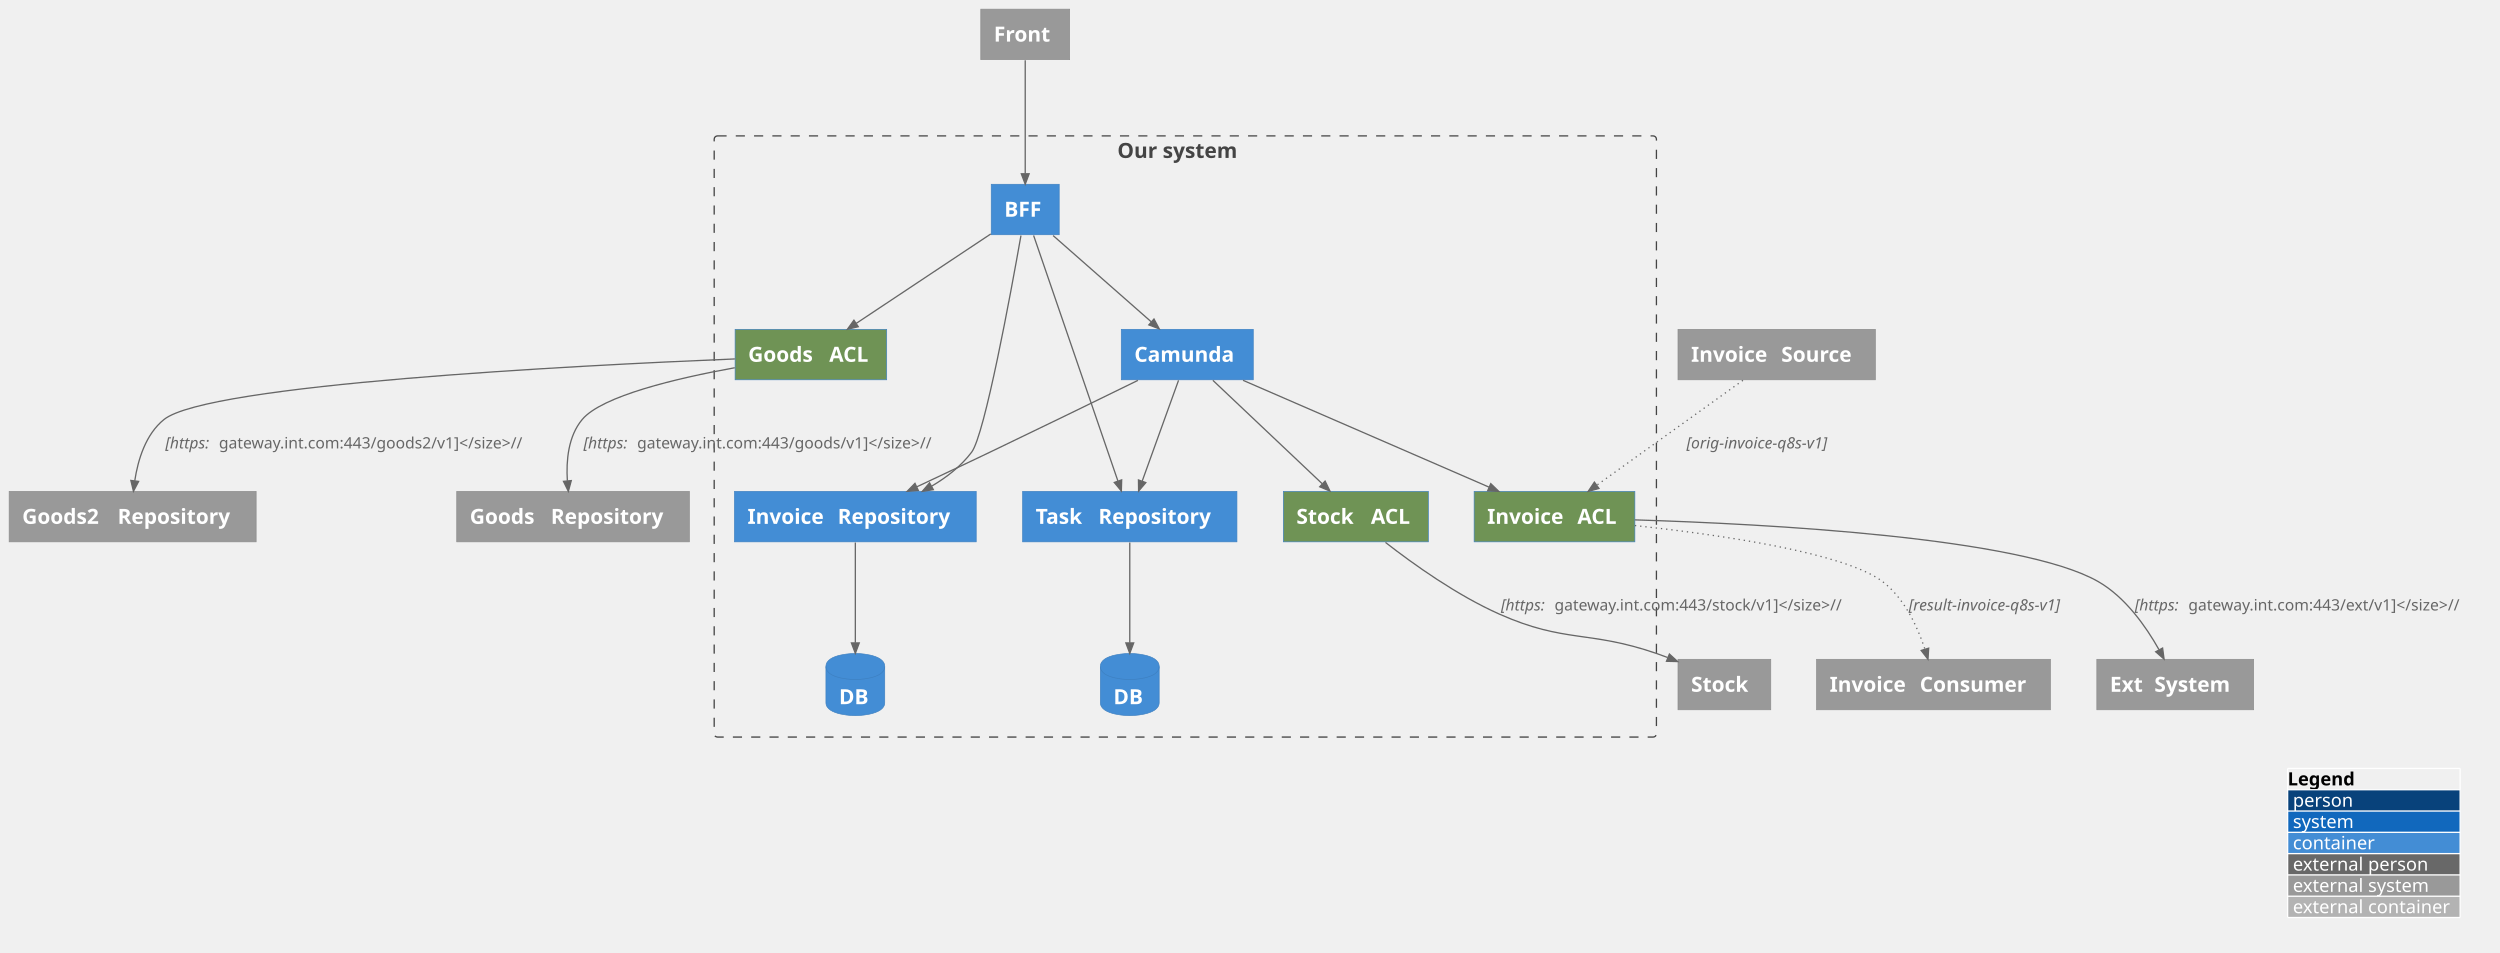
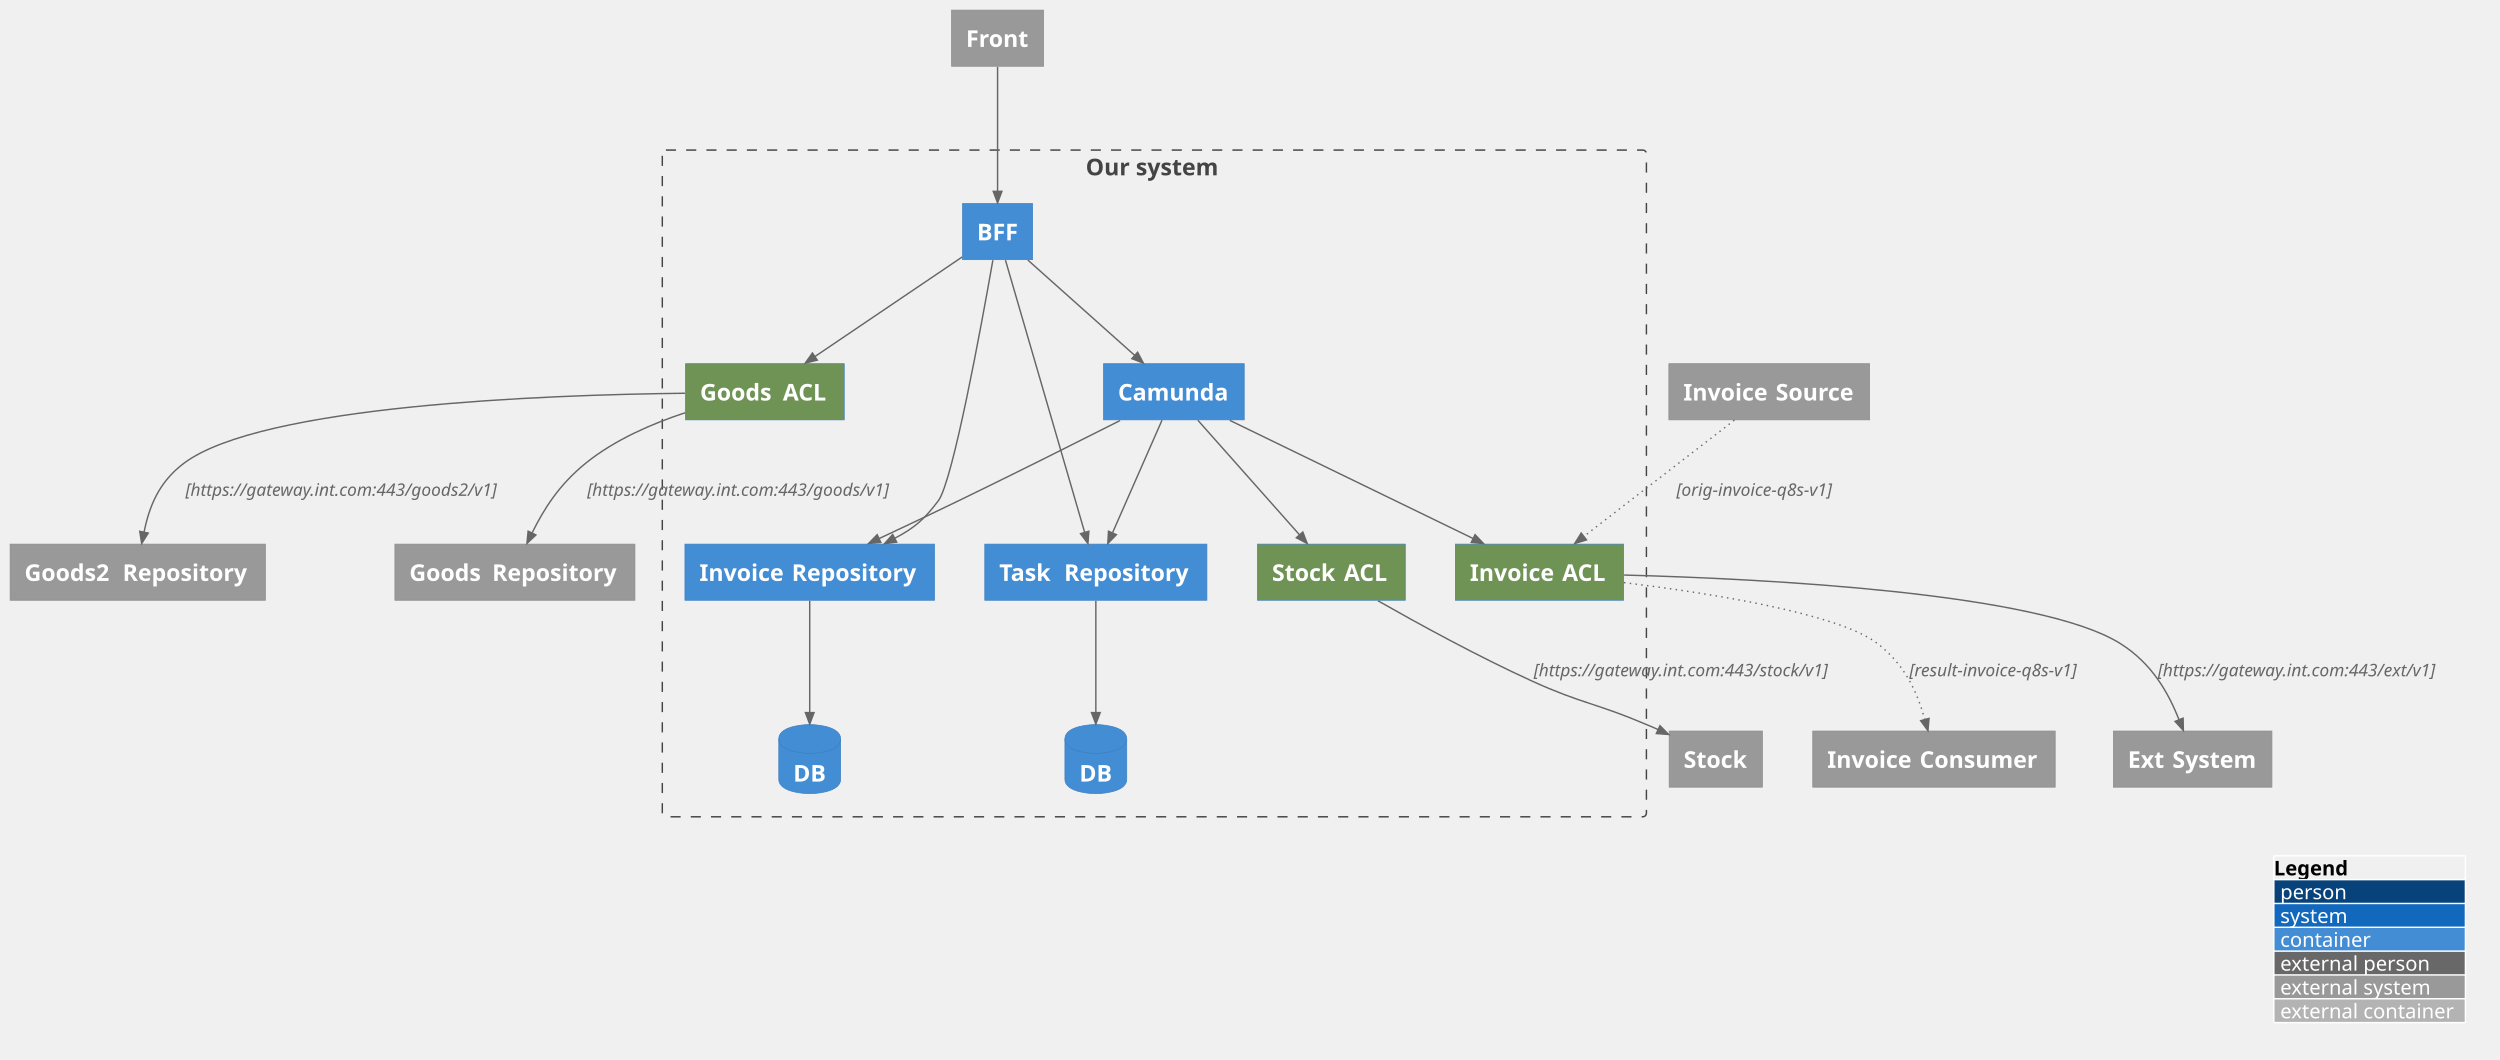
- <svg xmlns="http://www.w3.org/2000/svg" contentStyleType="text/css" height="729px" preserveAspectRatio="none" style="width:1913px;height:729px;background:#FFFFFF;" version="1.1" viewBox="0 0 1913 729" width="1913px" zoomAndPan="magnify">
+ <svg xmlns="http://www.w3.org/2000/svg" contentStyleType="text/css" data-diagram-type="DESCRIPTION" height="733px" preserveAspectRatio="none" style="width:1730px;height:733px;background:#FFFFFF;" version="1.1" viewBox="0 0 1730 733" width="1730px" zoomAndPan="magnify">
  <defs />
  <g>
-     <g id="cluster_our_system">
-       <rect fill="none" height="460" rx="2.5" ry="2.5" style="stroke:#444444;stroke-width:1.0;stroke-dasharray:7.0,7.0;" width="721" x="546.5" y="104" />
-       <text fill="#444444" font-family="sans-serif" font-size="16" font-weight="bold" lengthAdjust="spacing" textLength="104" x="855" y="120.852">Our system</text>
-     </g>
-     <g id="elem_bff">
-       <rect fill="#438DD5" height="38.625" style="stroke:#3C7FC0;stroke-width:0.5;" width="52" x="758.5" y="141" />
-       <text fill="#FFFFFF" font-family="sans-serif" font-size="16" font-weight="bold" lengthAdjust="spacing" textLength="32" x="768.5" y="165.852">BFF</text>
-     </g>
-     <g id="elem_goods_acl">
-       <rect fill="#6F9355" height="38.625" style="stroke:#3C7FC0;stroke-width:0.5;" width="116" x="562.5" y="252" />
-       <text fill="#FFFFFF" font-family="sans-serif" font-size="16" font-weight="bold" lengthAdjust="spacing" textLength="56" x="572.5" y="276.852">Goods</text>
-       <text fill="#FFFFFF" font-family="sans-serif" font-size="16" font-weight="bold" lengthAdjust="spacing" textLength="6" x="628.5" y="276.852"> </text>
-       <text fill="#FFFFFF" font-family="sans-serif" font-size="16" font-weight="bold" lengthAdjust="spacing" textLength="34" x="634.5" y="276.852">ACL</text>
-     </g>
-     <g id="elem_camunda">
-       <rect fill="#438DD5" height="38.625" style="stroke:#3C7FC0;stroke-width:0.5;" width="101" x="858" y="252" />
-       <text fill="#FFFFFF" font-family="sans-serif" font-size="16" font-weight="bold" lengthAdjust="spacing" textLength="81" x="868" y="276.852">Camunda</text>
-     </g>
-     <g id="elem_task_repository">
-       <rect fill="#438DD5" height="38.625" style="stroke:#3C7FC0;stroke-width:0.5;" width="164" x="782.5" y="376" />
-       <text fill="#FFFFFF" font-family="sans-serif" font-size="16" font-weight="bold" lengthAdjust="spacing" textLength="42" x="792.5" y="400.852">Task</text>
-       <text fill="#FFFFFF" font-family="sans-serif" font-size="16" font-weight="bold" lengthAdjust="spacing" textLength="6" x="834.5" y="400.852"> </text>
-       <text fill="#FFFFFF" font-family="sans-serif" font-size="16" font-weight="bold" lengthAdjust="spacing" textLength="96" x="840.5" y="400.852">Repository</text>
-     </g>
-     <g id="elem_invoice_repository">
-       <rect fill="#438DD5" height="38.625" style="stroke:#3C7FC0;stroke-width:0.5;" width="185" x="562" y="376" />
-       <text fill="#FFFFFF" font-family="sans-serif" font-size="16" font-weight="bold" lengthAdjust="spacing" textLength="63" x="572" y="400.852">Invoice</text>
-       <text fill="#FFFFFF" font-family="sans-serif" font-size="16" font-weight="bold" lengthAdjust="spacing" textLength="6" x="635" y="400.852"> </text>
-       <text fill="#FFFFFF" font-family="sans-serif" font-size="16" font-weight="bold" lengthAdjust="spacing" textLength="96" x="641" y="400.852">Repository</text>
-     </g>
-     <g id="elem_invoice_acl">
-       <rect fill="#6F9355" height="38.625" style="stroke:#3C7FC0;stroke-width:0.5;" width="123" x="1128" y="376" />
-       <text fill="#FFFFFF" font-family="sans-serif" font-size="16" font-weight="bold" lengthAdjust="spacing" textLength="63" x="1138" y="400.852">Invoice</text>
-       <text fill="#FFFFFF" font-family="sans-serif" font-size="16" font-weight="bold" lengthAdjust="spacing" textLength="6" x="1201" y="400.852"> </text>
-       <text fill="#FFFFFF" font-family="sans-serif" font-size="16" font-weight="bold" lengthAdjust="spacing" textLength="34" x="1207" y="400.852">ACL</text>
-     </g>
-     <g id="elem_stock_acl">
-       <rect fill="#6F9355" height="38.625" style="stroke:#3C7FC0;stroke-width:0.5;" width="111" x="982" y="376" />
-       <text fill="#FFFFFF" font-family="sans-serif" font-size="16" font-weight="bold" lengthAdjust="spacing" textLength="51" x="992" y="400.852">Stock</text>
-       <text fill="#FFFFFF" font-family="sans-serif" font-size="16" font-weight="bold" lengthAdjust="spacing" textLength="6" x="1043" y="400.852"> </text>
-       <text fill="#FFFFFF" font-family="sans-serif" font-size="16" font-weight="bold" lengthAdjust="spacing" textLength="34" x="1049" y="400.852">ACL</text>
-     </g>
-     <g id="elem_task_repository_db">
-       <path d="M842,510 C842,500 864.5,500 864.5,500 C864.5,500 887,500 887,510 L887,537.625 C887,547.625 864.5,547.625 864.5,547.625 C864.5,547.625 842,547.625 842,537.625 L842,510 " fill="#438DD5" style="stroke:#3C7FC0;stroke-width:0.5;" />
-       <path d="M842,510 C842,520 864.5,520 864.5,520 C864.5,520 887,520 887,510 " fill="none" style="stroke:#3C7FC0;stroke-width:0.5;" />
-       <text fill="#FFFFFF" font-family="sans-serif" font-size="16" font-weight="bold" lengthAdjust="spacing" textLength="25" x="852" y="538.852">DB</text>
-     </g>
-     <g id="elem_invoice_repository_db">
-       <path d="M632,510 C632,500 654.5,500 654.5,500 C654.5,500 677,500 677,510 L677,537.625 C677,547.625 654.5,547.625 654.5,547.625 C654.5,547.625 632,547.625 632,537.625 L632,510 " fill="#438DD5" style="stroke:#3C7FC0;stroke-width:0.5;" />
-       <path d="M632,510 C632,520 654.5,520 654.5,520 C654.5,520 677,520 677,510 " fill="none" style="stroke:#3C7FC0;stroke-width:0.5;" />
-       <text fill="#FFFFFF" font-family="sans-serif" font-size="16" font-weight="bold" lengthAdjust="spacing" textLength="25" x="642" y="538.852">DB</text>
-     </g>
-     <g id="elem_stock">
-       <rect fill="#999999" height="38.625" style="stroke:#8A8A8A;stroke-width:0.5;" width="71" x="1284" y="504.5" />
-       <text fill="#FFFFFF" font-family="sans-serif" font-size="16" font-weight="bold" lengthAdjust="spacing" textLength="51" x="1294" y="529.352">Stock</text>
-     </g>
-     <g id="elem_ext_system">
-       <rect fill="#999999" height="38.625" style="stroke:#8A8A8A;stroke-width:0.5;" width="120" x="1604.5" y="504.5" />
-       <text fill="#FFFFFF" font-family="sans-serif" font-size="16" font-weight="bold" lengthAdjust="spacing" textLength="28" x="1614.5" y="529.352">Ext</text>
-       <text fill="#FFFFFF" font-family="sans-serif" font-size="16" font-weight="bold" lengthAdjust="spacing" textLength="6" x="1642.5" y="529.352"> </text>
-       <text fill="#FFFFFF" font-family="sans-serif" font-size="16" font-weight="bold" lengthAdjust="spacing" textLength="66" x="1648.5" y="529.352">System</text>
-     </g>
-     <g id="elem_invoice_source">
-       <rect fill="#999999" height="38.625" style="stroke:#8A8A8A;stroke-width:0.5;" width="151" x="1284" y="252" />
-       <text fill="#FFFFFF" font-family="sans-serif" font-size="16" font-weight="bold" lengthAdjust="spacing" textLength="63" x="1294" y="276.852">Invoice</text>
-       <text fill="#FFFFFF" font-family="sans-serif" font-size="16" font-weight="bold" lengthAdjust="spacing" textLength="6" x="1357" y="276.852"> </text>
-       <text fill="#FFFFFF" font-family="sans-serif" font-size="16" font-weight="bold" lengthAdjust="spacing" textLength="62" x="1363" y="276.852">Source</text>
-     </g>
-     <g id="elem_invoice_dest">
-       <rect fill="#999999" height="38.625" style="stroke:#8A8A8A;stroke-width:0.5;" width="179" x="1390" y="504.5" />
-       <text fill="#FFFFFF" font-family="sans-serif" font-size="16" font-weight="bold" lengthAdjust="spacing" textLength="63" x="1400" y="529.352">Invoice</text>
-       <text fill="#FFFFFF" font-family="sans-serif" font-size="16" font-weight="bold" lengthAdjust="spacing" textLength="6" x="1463" y="529.352"> </text>
-       <text fill="#FFFFFF" font-family="sans-serif" font-size="16" font-weight="bold" lengthAdjust="spacing" textLength="90" x="1469" y="529.352">Consumer</text>
-     </g>
-     <g id="elem_goods_repository">
-       <rect fill="#999999" height="38.625" style="stroke:#8A8A8A;stroke-width:0.5;" width="178" x="349.5" y="376" />
-       <text fill="#FFFFFF" font-family="sans-serif" font-size="16" font-weight="bold" lengthAdjust="spacing" textLength="56" x="359.5" y="400.852">Goods</text>
-       <text fill="#FFFFFF" font-family="sans-serif" font-size="16" font-weight="bold" lengthAdjust="spacing" textLength="6" x="415.5" y="400.852"> </text>
-       <text fill="#FFFFFF" font-family="sans-serif" font-size="16" font-weight="bold" lengthAdjust="spacing" textLength="96" x="421.5" y="400.852">Repository</text>
-     </g>
-     <g id="elem_goods2_repository">
-       <rect fill="#999999" height="38.625" style="stroke:#8A8A8A;stroke-width:0.5;" width="189" x="7" y="376" />
-       <text fill="#FFFFFF" font-family="sans-serif" font-size="16" font-weight="bold" lengthAdjust="spacing" textLength="67" x="17" y="400.852">Goods2</text>
-       <text fill="#FFFFFF" font-family="sans-serif" font-size="16" font-weight="bold" lengthAdjust="spacing" textLength="6" x="84" y="400.852"> </text>
-       <text fill="#FFFFFF" font-family="sans-serif" font-size="16" font-weight="bold" lengthAdjust="spacing" textLength="96" x="90" y="400.852">Repository</text>
-     </g>
-     <g id="elem_front">
-       <rect fill="#999999" height="38.625" style="stroke:#8A8A8A;stroke-width:0.5;" width="68" x="750.5" y="7" />
-       <text fill="#FFFFFF" font-family="sans-serif" font-size="16" font-weight="bold" lengthAdjust="spacing" textLength="48" x="760.5" y="31.852">Front</text>
-     </g>
-     <g id="link_front_bff">
-       <path d="M784.5,46.13 C784.5,68.73 784.5,107 784.5,132.75 " fill="none" id="front-to-bff" style="stroke:#666666;stroke-width:1.0;" />
-       <polygon fill="#666666" points="784.5,140.96,787.5,132.96,781.5,132.96,784.5,140.96" style="stroke:#666666;stroke-width:1.0;" />
-       <text fill="#666666" font-family="sans-serif" font-size="0" lengthAdjust="spacing" textLength="0" x="785.5" y="77">.</text>
-     </g>
-     <g id="link_bff_camunda">
-       <path d="M805.82,180.24 C826.58,198.49 858.23,226.31 880.91,246.24 " fill="none" id="bff-to-camunda" style="stroke:#666666;stroke-width:1.0;" />
-       <polygon fill="#666666" points="887.05,251.64,883.03,244.101,879.064,248.603,887.05,251.64" style="stroke:#666666;stroke-width:1.0;" />
-       <text fill="#666666" font-family="sans-serif" font-size="0" lengthAdjust="spacing" textLength="0" x="850.5" y="211">.</text>
-     </g>
-     <g id="link_camunda_stock_acl">
-       <path d="M928.09,291.03 C950.44,312.17 987.08,346.82 1011.73,370.13 " fill="none" id="camunda-to-stock_acl" style="stroke:#666666;stroke-width:1.0;" />
-       <polygon fill="#666666" points="1017.72,375.8,1013.969,368.123,1009.846,372.482,1017.72,375.8" style="stroke:#666666;stroke-width:1.0;" />
-       <text fill="#666666" font-family="sans-serif" font-size="0" lengthAdjust="spacing" textLength="0" x="985.5" y="328.5">.</text>
-     </g>
-     <g id="link_stock_acl_stock">
-       <path d="M1060.16,415.06 C1081.49,431.68 1114.95,455.58 1147.5,470 C1197.76,492.27 1215.5,482.15 1267.5,500 C1270.33,500.97 1273.21,502.03 1276.1,503.15 " fill="none" id="stock_acl-to-stock" style="stroke:#666666;stroke-width:1.0;" />
-       <polygon fill="#666666" points="1283.73,506.23,1277.43,500.459,1275.188,506.024,1283.73,506.23" style="stroke:#666666;stroke-width:1.0;" />
-       <text fill="#666666" font-family="sans-serif" font-size="0" lengthAdjust="spacing" textLength="0" x="1292" y="446">.</text>
-       <text fill="#666666" font-family="sans-serif" font-size="12" font-style="italic" lengthAdjust="spacing" textLength="41" x="1148.5" y="467.139">[https:</text>
-       <text fill="#666666" font-family="sans-serif" font-size="12" lengthAdjust="spacing" textLength="246" x="1189.5" y="467.139">gateway.int.com:443/stock/v1]&lt;/size&gt;//</text>
-     </g>
-     <g id="link_bff_goods_acl">
-       <path d="M758.15,179.01 C730.2,197.59 685.93,227.02 655.17,247.46 " fill="none" id="bff-to-goods_acl" style="stroke:#666666;stroke-width:1.0;" />
-       <polygon fill="#666666" points="648.43,251.94,656.752,250.007,653.429,245.011,648.43,251.94" style="stroke:#666666;stroke-width:1.0;" />
-       <text fill="#666666" font-family="sans-serif" font-size="0" lengthAdjust="spacing" textLength="0" x="707.5" y="211">.</text>
-     </g>
-     <g id="link_goods_acl_goods_repository">
-       <path d="M562.25,281.4 C517.4,289.52 460.59,303 445.5,321 C434.8,333.76 433.16,352.51 434.14,367.87 " fill="none" id="goods_acl-to-goods_repository" style="stroke:#666666;stroke-width:1.0;" />
-       <polygon fill="#666666" points="434.91,376,437.14,367.752,431.167,368.32,434.91,376" style="stroke:#666666;stroke-width:1.0;" />
-       <text fill="#666666" font-family="sans-serif" font-size="0" lengthAdjust="spacing" textLength="0" x="592.5" y="322">.</text>
-       <text fill="#666666" font-family="sans-serif" font-size="12" font-style="italic" lengthAdjust="spacing" textLength="41" x="446.5" y="343.139">[https:</text>
-       <text fill="#666666" font-family="sans-serif" font-size="12" lengthAdjust="spacing" textLength="251" x="487.5" y="343.139">gateway.int.com:443/goods/v1]&lt;/size&gt;//</text>
-     </g>
-     <g id="link_goods_acl_goods2_repository">
-       <path d="M562.32,274.66 C438.82,279.75 158.96,294.14 125.5,321 C111.5,332.23 105.58,351.78 103.12,367.89 " fill="none" id="goods_acl-to-goods2_repository" style="stroke:#666666;stroke-width:1.0;" />
-       <polygon fill="#666666" points="102.12,375.94,106.082,368.37,100.128,367.631,102.12,375.94" style="stroke:#666666;stroke-width:1.0;" />
-       <text fill="#666666" font-family="sans-serif" font-size="0" lengthAdjust="spacing" textLength="0" x="276.5" y="322">.</text>
-       <text fill="#666666" font-family="sans-serif" font-size="12" font-style="italic" lengthAdjust="spacing" textLength="41" x="126.5" y="343.139">[https:</text>
-       <text fill="#666666" font-family="sans-serif" font-size="12" lengthAdjust="spacing" textLength="259" x="167.5" y="343.139">gateway.int.com:443/goods2/v1]&lt;/size&gt;//</text>
-     </g>
-     <g id="link_bff_task_repository">
-       <path d="M790.91,180.17 C805.07,221.41 839.05,320.38 855.4,368.01 " fill="none" id="bff-to-task_repository" style="stroke:#666666;stroke-width:1.0;" />
-       <polygon fill="#666666" points="858.06,375.74,858.299,367.199,852.624,369.148,858.06,375.74" style="stroke:#666666;stroke-width:1.0;" />
-       <text fill="#666666" font-family="sans-serif" font-size="0" lengthAdjust="spacing" textLength="0" x="828.5" y="266.5">.</text>
-     </g>
-     <g id="link_task_repository_task_repository_db">
-       <path d="M864.5,415.17 C864.5,435.33 864.5,467.8 864.5,491.84 " fill="none" id="task_repository-to-task_repository_db" style="stroke:#666666;stroke-width:1.0;" />
-       <polygon fill="#666666" points="864.5,499.96,867.5,491.96,861.5,491.96,864.5,499.96" style="stroke:#666666;stroke-width:1.0;" />
-       <text fill="#666666" font-family="sans-serif" font-size="0" lengthAdjust="spacing" textLength="0" x="865.5" y="452.5">.</text>
-     </g>
-     <g id="link_bff_invoice_repository">
-       <path d="M781.24,180.24 C773.43,224.48 753.51,332.7 743.5,346 C735.52,356.59 724.53,365.15 712.99,371.96 " fill="none" id="bff-to-invoice_repository" style="stroke:#666666;stroke-width:1.0;" />
-       <polygon fill="#666666" points="705.76,375.97,714.211,374.71,711.299,369.464,705.76,375.97" style="stroke:#666666;stroke-width:1.0;" />
-       <text fill="#666666" font-family="sans-serif" font-size="0" lengthAdjust="spacing" textLength="0" x="768.5" y="266.5">.</text>
-     </g>
-     <g id="link_invoice_repository_invoice_repository_db">
-       <path d="M654.5,415.17 C654.5,435.33 654.5,467.8 654.5,491.84 " fill="none" id="invoice_repository-to-invoice_repository_db" style="stroke:#666666;stroke-width:1.0;" />
-       <polygon fill="#666666" points="654.5,499.96,657.5,491.96,651.5,491.96,654.5,499.96" style="stroke:#666666;stroke-width:1.0;" />
-       <text fill="#666666" font-family="sans-serif" font-size="0" lengthAdjust="spacing" textLength="0" x="655.5" y="452.5">.</text>
-     </g>
-     <g id="link_camunda_task_repository">
-       <path d="M901.82,291.03 C894.42,311.54 882.43,344.77 874.05,368.03 " fill="none" id="camunda-to-task_repository" style="stroke:#666666;stroke-width:1.0;" />
-       <polygon fill="#666666" points="871.25,375.8,876.789,369.295,871.146,367.257,871.25,375.8" style="stroke:#666666;stroke-width:1.0;" />
-       <text fill="#666666" font-family="sans-serif" font-size="0" lengthAdjust="spacing" textLength="0" x="890.5" y="328.5">.</text>
-     </g>
-     <g id="link_camunda_invoice_repository">
-       <path d="M870.71,291.06 C840.21,306 796.16,327.49 757.5,346 C739.25,354.74 719.12,364.24 701.54,372.51 " fill="none" id="camunda-to-invoice_repository" style="stroke:#666666;stroke-width:1.0;" />
-       <polygon fill="#666666" points="694.17,375.96,702.687,375.276,700.137,369.845,694.17,375.96" style="stroke:#666666;stroke-width:1.0;" />
-       <text fill="#666666" font-family="sans-serif" font-size="0" lengthAdjust="spacing" textLength="0" x="807.5" y="328.5">.</text>
-     </g>
-     <g id="link_camunda_invoice_acl">
-       <path d="M951.18,291.03 C1001.77,312.99 1085.95,349.54 1139.53,372.81 " fill="none" id="camunda-to-invoice_acl" style="stroke:#666666;stroke-width:1.0;" />
-       <polygon fill="#666666" points="1146.88,376,1140.735,370.064,1138.347,375.568,1146.88,376" style="stroke:#666666;stroke-width:1.0;" />
-       <text fill="#666666" font-family="sans-serif" font-size="0" lengthAdjust="spacing" textLength="0" x="1074.5" y="328.5">.</text>
-     </g>
-     <g id="link_invoice_source_invoice_acl">
-       <path d="M1333.68,291.03 C1303.76,312.5 1254.43,347.9 1221.95,371.22 " fill="none" id="invoice_source-to-invoice_acl" style="stroke:#666666;stroke-width:1.0;stroke-dasharray:1.0,3.0;" />
-       <polygon fill="#666666" points="1215.28,376,1223.527,373.767,1220.025,368.895,1215.28,376" style="stroke:#666666;stroke-width:1.0;" />
-       <text fill="#666666" font-family="sans-serif" font-size="0" lengthAdjust="spacing" textLength="0" x="1353" y="322">.</text>
-       <text fill="#666666" font-family="sans-serif" font-size="12" font-style="italic" lengthAdjust="spacing" textLength="125" x="1290.5" y="343.139">[orig-invoice-q8s-v1]</text>
-     </g>
-     <g id="link_invoice_acl_invoice_dest">
-       <path d="M1251.04,402.14 C1315.49,409.12 1411.33,422.87 1440.5,445 C1457.08,457.58 1467.11,479.15 1472.83,496.42 " fill="none" id="invoice_acl-to-invoice_dest" style="stroke:#666666;stroke-width:1.0;stroke-dasharray:1.0,3.0;" />
-       <polygon fill="#666666" points="1475.3,504.5,1475.828,495.972,1470.091,497.728,1475.3,504.5" style="stroke:#666666;stroke-width:1.0;" />
-       <text fill="#666666" font-family="sans-serif" font-size="0" lengthAdjust="spacing" textLength="0" x="1528.5" y="446">.</text>
-       <text fill="#666666" font-family="sans-serif" font-size="12" font-style="italic" lengthAdjust="spacing" textLength="136" x="1460.5" y="467.139">[result-invoice-q8s-v1]</text>
-     </g>
-     <g id="link_invoice_acl_ext_system">
-       <path d="M1251.01,397.81 C1351.72,400.92 1546.49,411.24 1605.5,445 C1626.26,456.88 1642.04,479.3 1652.03,497.07 " fill="none" id="invoice_acl-to-ext_system" style="stroke:#666666;stroke-width:1.0;" />
-       <polygon fill="#666666" points="1655.96,504.36,1654.815,495.893,1649.53,498.734,1655.96,504.36" style="stroke:#666666;stroke-width:1.0;" />
-       <text fill="#666666" font-family="sans-serif" font-size="0" lengthAdjust="spacing" textLength="0" x="1769.5" y="446">.</text>
-       <text fill="#666666" font-family="sans-serif" font-size="12" font-style="italic" lengthAdjust="spacing" textLength="41" x="1633.5" y="467.139">[https:</text>
-       <text fill="#666666" font-family="sans-serif" font-size="12" lengthAdjust="spacing" textLength="231" x="1674.5" y="467.139">gateway.int.com:443/ext/v1]&lt;/size&gt;//</text>
-     </g>
-     <text fill="#000000" font-family="sans-serif" font-size="14" font-weight="bold" lengthAdjust="spacing" textLength="59" x="1750.5" y="600.995">Legend</text>
-     <text fill="#FFFFFF" font-family="sans-serif" font-size="14" lengthAdjust="spacing" textLength="4" x="1809.5" y="600.995"> </text>
-     <rect fill="#08427B" height="16.297" style="stroke:none;stroke-width:1.0;" width="132" x="1750.5" y="604.297" />
-     <text fill="#FFFFFF" font-family="sans-serif" font-size="14" lengthAdjust="spacing" textLength="49" x="1754.5" y="617.292">person</text>
-     <rect fill="#1168BD" height="16.297" style="stroke:none;stroke-width:1.0;" width="132" x="1750.5" y="620.594" />
-     <text fill="#FFFFFF" font-family="sans-serif" font-size="14" lengthAdjust="spacing" textLength="50" x="1754.5" y="633.589">system</text>
-     <rect fill="#438DD5" height="16.297" style="stroke:none;stroke-width:1.0;" width="132" x="1750.5" y="636.891" />
-     <text fill="#FFFFFF" font-family="sans-serif" font-size="14" lengthAdjust="spacing" textLength="65" x="1754.5" y="649.886">container</text>
-     <rect fill="#686868" height="16.297" style="stroke:none;stroke-width:1.0;" width="132" x="1750.5" y="653.188" />
-     <text fill="#FFFFFF" font-family="sans-serif" font-size="14" lengthAdjust="spacing" textLength="108" x="1754.5" y="666.183">external person</text>
-     <rect fill="#999999" height="16.297" style="stroke:none;stroke-width:1.0;" width="132" x="1750.5" y="669.484" />
-     <text fill="#FFFFFF" font-family="sans-serif" font-size="14" lengthAdjust="spacing" textLength="109" x="1754.5" y="682.48">external system</text>
-     <rect fill="#B3B3B3" height="16.297" style="stroke:none;stroke-width:1.0;" width="132" x="1750.5" y="685.781" />
-     <text fill="#FFFFFF" font-family="sans-serif" font-size="14" lengthAdjust="spacing" textLength="124" x="1754.5" y="698.776">external container</text>
-     <line style="stroke:#FFFFFF;stroke-width:1.0;" x1="1750.5" x2="1882.5" y1="588" y2="588" />
-     <line style="stroke:#FFFFFF;stroke-width:1.0;" x1="1750.5" x2="1882.5" y1="604.297" y2="604.297" />
-     <line style="stroke:#FFFFFF;stroke-width:1.0;" x1="1750.5" x2="1882.5" y1="620.594" y2="620.594" />
-     <line style="stroke:#FFFFFF;stroke-width:1.0;" x1="1750.5" x2="1882.5" y1="636.891" y2="636.891" />
-     <line style="stroke:#FFFFFF;stroke-width:1.0;" x1="1750.5" x2="1882.5" y1="653.188" y2="653.188" />
-     <line style="stroke:#FFFFFF;stroke-width:1.0;" x1="1750.5" x2="1882.5" y1="669.484" y2="669.484" />
-     <line style="stroke:#FFFFFF;stroke-width:1.0;" x1="1750.5" x2="1882.5" y1="685.781" y2="685.781" />
-     <line style="stroke:#FFFFFF;stroke-width:1.0;" x1="1750.5" x2="1882.5" y1="702.078" y2="702.078" />
-     <line style="stroke:#FFFFFF;stroke-width:1.0;" x1="1750.5" x2="1750.5" y1="588" y2="702.078" />
-     <line style="stroke:#FFFFFF;stroke-width:1.0;" x1="1882.5" x2="1882.5" y1="588" y2="702.078" />
+     <g class="cluster" data-qualified-name="our_system" data-source-line="1666" id="ent0008">
+       <rect fill="none" height="461.38" rx="2.5" ry="2.5" style="stroke:#444444;stroke-width:1;stroke-dasharray:7,7;" width="681" x="458.32" y="103.84" />
+       <text fill="#444444" font-family="sans-serif" font-size="16" font-weight="700" lengthAdjust="spacing" textLength="95.023" x="751.308" y="121.309">Our system</text>
+     </g>
+     <g class="entity" data-qualified-name="our_system.bff" data-source-line="71" id="ent0009">
+       <rect fill="#438DD5" height="38.844" style="stroke:#3C7FC0;stroke-width:0.5;" width="48.453" x="666.09" y="140.84" />
+       <text fill="#FFFFFF" font-family="sans-serif" font-size="16" font-weight="700" lengthAdjust="spacing" textLength="28.453" x="676.09" y="166.309">BFF</text>
+     </g>
+     <g class="entity" data-qualified-name="our_system.goods_acl" data-source-line="71" id="ent0010">
+       <rect fill="#6F9355" height="38.844" style="stroke:#3C7FC0;stroke-width:0.5;" width="109.773" x="474.43" y="251.69" />
+       <text fill="#FFFFFF" font-family="sans-serif" font-size="16" font-weight="700" lengthAdjust="spacing" textLength="52.016" x="484.43" y="277.159">Goods</text>
+       <text fill="#FFFFFF" font-family="sans-serif" font-size="16" font-weight="700" lengthAdjust="spacing" textLength="5.273" x="536.446" y="277.159"> </text>
+       <text fill="#FFFFFF" font-family="sans-serif" font-size="16" font-weight="700" lengthAdjust="spacing" textLength="32.484" x="541.719" y="277.159">ACL</text>
+     </g>
+     <g class="entity" data-qualified-name="our_system.camunda" data-source-line="71" id="ent0011">
+       <rect fill="#438DD5" height="38.844" style="stroke:#3C7FC0;stroke-width:0.5;" width="97.344" x="763.64" y="251.69" />
+       <text fill="#FFFFFF" font-family="sans-serif" font-size="16" font-weight="700" lengthAdjust="spacing" textLength="77.344" x="773.64" y="277.159">Camunda</text>
+     </g>
+     <g class="entity" data-qualified-name="our_system.task_repository" data-source-line="71" id="ent0012">
+       <rect fill="#438DD5" height="38.844" style="stroke:#3C7FC0;stroke-width:0.5;" width="153.68" x="681.48" y="376.53" />
+       <text fill="#FFFFFF" font-family="sans-serif" font-size="16" font-weight="700" lengthAdjust="spacing" textLength="39.617" x="691.48" y="401.999">Task</text>
+       <text fill="#FFFFFF" font-family="sans-serif" font-size="16" font-weight="700" lengthAdjust="spacing" textLength="5.273" x="731.097" y="401.999"> </text>
+       <text fill="#FFFFFF" font-family="sans-serif" font-size="16" font-weight="700" lengthAdjust="spacing" textLength="88.789" x="736.371" y="401.999">Repository</text>
+     </g>
+     <g class="entity" data-qualified-name="our_system.invoice_repository" data-source-line="71" id="ent0013">
+       <rect fill="#438DD5" height="38.844" style="stroke:#3C7FC0;stroke-width:0.5;" width="172.68" x="473.98" y="376.53" />
+       <text fill="#FFFFFF" font-family="sans-serif" font-size="16" font-weight="700" lengthAdjust="spacing" textLength="58.617" x="483.98" y="401.999">Invoice</text>
+       <text fill="#FFFFFF" font-family="sans-serif" font-size="16" font-weight="700" lengthAdjust="spacing" textLength="5.273" x="542.597" y="401.999"> </text>
+       <text fill="#FFFFFF" font-family="sans-serif" font-size="16" font-weight="700" lengthAdjust="spacing" textLength="88.789" x="547.871" y="401.999">Repository</text>
+     </g>
+     <g class="entity" data-qualified-name="our_system.invoice_acl" data-source-line="71" id="ent0014">
+       <rect fill="#6F9355" height="38.844" style="stroke:#3C7FC0;stroke-width:0.5;" width="116.375" x="1007.13" y="376.53" />
+       <text fill="#FFFFFF" font-family="sans-serif" font-size="16" font-weight="700" lengthAdjust="spacing" textLength="58.617" x="1017.13" y="401.999">Invoice</text>
+       <text fill="#FFFFFF" font-family="sans-serif" font-size="16" font-weight="700" lengthAdjust="spacing" textLength="5.273" x="1075.747" y="401.999"> </text>
+       <text fill="#FFFFFF" font-family="sans-serif" font-size="16" font-weight="700" lengthAdjust="spacing" textLength="32.484" x="1081.021" y="401.999">ACL</text>
+     </g>
+     <g class="entity" data-qualified-name="our_system.stock_acl" data-source-line="71" id="ent0015">
+       <rect fill="#6F9355" height="38.844" style="stroke:#3C7FC0;stroke-width:0.5;" width="102.242" x="870.2" y="376.53" />
+       <text fill="#FFFFFF" font-family="sans-serif" font-size="16" font-weight="700" lengthAdjust="spacing" textLength="44.484" x="880.2" y="401.999">Stock</text>
+       <text fill="#FFFFFF" font-family="sans-serif" font-size="16" font-weight="700" lengthAdjust="spacing" textLength="5.273" x="924.684" y="401.999"> </text>
+       <text fill="#FFFFFF" font-family="sans-serif" font-size="16" font-weight="700" lengthAdjust="spacing" textLength="32.484" x="929.958" y="401.999">ACL</text>
+     </g>
+     <g class="entity" data-qualified-name="our_system.task_repository_db" data-source-line="75" id="ent0016">
+       <path d="M736.93,511.38 C736.93,501.38 758.313,501.38 758.313,501.38 C758.313,501.38 779.696,501.38 779.696,511.38 L779.696,539.224 C779.696,549.224 758.313,549.224 758.313,549.224 C758.313,549.224 736.93,549.224 736.93,539.224 L736.93,511.38" fill="#438DD5" style="stroke:#3C7FC0;stroke-width:0.5;" />
+       <path d="M736.93,511.38 C736.93,521.38 758.313,521.38 758.313,521.38 C758.313,521.38 779.696,521.38 779.696,511.38" fill="none" style="stroke:#3C7FC0;stroke-width:0.5;" />
+       <text fill="#FFFFFF" font-family="sans-serif" font-size="16" font-weight="700" lengthAdjust="spacing" textLength="22.766" x="746.93" y="540.849">DB</text>
+     </g>
+     <g class="entity" data-qualified-name="our_system.invoice_repository_db" data-source-line="75" id="ent0017">
+       <path d="M538.93,511.38 C538.93,501.38 560.313,501.38 560.313,501.38 C560.313,501.38 581.696,501.38 581.696,511.38 L581.696,539.224 C581.696,549.224 560.313,549.224 560.313,549.224 C560.313,549.224 538.93,549.224 538.93,539.224 L538.93,511.38" fill="#438DD5" style="stroke:#3C7FC0;stroke-width:0.5;" />
+       <path d="M538.93,511.38 C538.93,521.38 560.313,521.38 560.313,521.38 C560.313,521.38 581.696,521.38 581.696,511.38" fill="none" style="stroke:#3C7FC0;stroke-width:0.5;" />
+       <text fill="#FFFFFF" font-family="sans-serif" font-size="16" font-weight="700" lengthAdjust="spacing" textLength="22.766" x="548.93" y="540.849">DB</text>
+     </g>
+     <g class="entity" data-qualified-name="stock" data-source-line="212" id="ent0001">
+       <rect fill="#999999" height="38.844" style="stroke:#8A8A8A;stroke-width:0.5;" width="64.484" x="1155.07" y="505.88" />
+       <text fill="#FFFFFF" font-family="sans-serif" font-size="16" font-weight="700" lengthAdjust="spacing" textLength="44.484" x="1165.07" y="531.349">Stock</text>
+     </g>
+     <g class="entity" data-qualified-name="ext_system" data-source-line="212" id="ent0002">
+       <rect fill="#999999" height="38.844" style="stroke:#8A8A8A;stroke-width:0.5;" width="109.711" x="1462.46" y="505.88" />
+       <text fill="#FFFFFF" font-family="sans-serif" font-size="16" font-weight="700" lengthAdjust="spacing" textLength="25.547" x="1472.46" y="531.349">Ext</text>
+       <text fill="#FFFFFF" font-family="sans-serif" font-size="16" font-weight="700" lengthAdjust="spacing" textLength="5.273" x="1498.007" y="531.349"> </text>
+       <text fill="#FFFFFF" font-family="sans-serif" font-size="16" font-weight="700" lengthAdjust="spacing" textLength="58.891" x="1503.28" y="531.349">System</text>
+     </g>
+     <g class="entity" data-qualified-name="invoice_source" data-source-line="212" id="ent0003">
+       <rect fill="#999999" height="38.844" style="stroke:#8A8A8A;stroke-width:0.5;" width="138.922" x="1154.86" y="251.69" />
+       <text fill="#FFFFFF" font-family="sans-serif" font-size="16" font-weight="700" lengthAdjust="spacing" textLength="58.617" x="1164.86" y="277.159">Invoice</text>
+       <text fill="#FFFFFF" font-family="sans-serif" font-size="16" font-weight="700" lengthAdjust="spacing" textLength="5.273" x="1223.477" y="277.159"> </text>
+       <text fill="#FFFFFF" font-family="sans-serif" font-size="16" font-weight="700" lengthAdjust="spacing" textLength="55.031" x="1228.751" y="277.159">Source</text>
+     </g>
+     <g class="entity" data-qualified-name="invoice_dest" data-source-line="212" id="ent0004">
+       <rect fill="#999999" height="38.844" style="stroke:#8A8A8A;stroke-width:0.5;" width="167.734" x="1254.45" y="505.88" />
+       <text fill="#FFFFFF" font-family="sans-serif" font-size="16" font-weight="700" lengthAdjust="spacing" textLength="58.617" x="1264.45" y="531.349">Invoice</text>
+       <text fill="#FFFFFF" font-family="sans-serif" font-size="16" font-weight="700" lengthAdjust="spacing" textLength="5.273" x="1323.067" y="531.349"> </text>
+       <text fill="#FFFFFF" font-family="sans-serif" font-size="16" font-weight="700" lengthAdjust="spacing" textLength="83.844" x="1328.341" y="531.349">Consumer</text>
+     </g>
+     <g class="entity" data-qualified-name="goods_repository" data-source-line="212" id="ent0005">
+       <rect fill="#999999" height="38.844" style="stroke:#8A8A8A;stroke-width:0.5;" width="166.078" x="273.28" y="376.53" />
+       <text fill="#FFFFFF" font-family="sans-serif" font-size="16" font-weight="700" lengthAdjust="spacing" textLength="52.016" x="283.28" y="401.999">Goods</text>
+       <text fill="#FFFFFF" font-family="sans-serif" font-size="16" font-weight="700" lengthAdjust="spacing" textLength="5.273" x="335.296" y="401.999"> </text>
+       <text fill="#FFFFFF" font-family="sans-serif" font-size="16" font-weight="700" lengthAdjust="spacing" textLength="88.789" x="340.569" y="401.999">Repository</text>
+     </g>
+     <g class="entity" data-qualified-name="goods2_repository" data-source-line="212" id="ent0006">
+       <rect fill="#999999" height="38.844" style="stroke:#8A8A8A;stroke-width:0.5;" width="176.633" x="7" y="376.53" />
+       <text fill="#FFFFFF" font-family="sans-serif" font-size="16" font-weight="700" lengthAdjust="spacing" textLength="62.57" x="17" y="401.999">Goods2</text>
+       <text fill="#FFFFFF" font-family="sans-serif" font-size="16" font-weight="700" lengthAdjust="spacing" textLength="5.273" x="79.57" y="401.999"> </text>
+       <text fill="#FFFFFF" font-family="sans-serif" font-size="16" font-weight="700" lengthAdjust="spacing" textLength="88.789" x="84.844" y="401.999">Repository</text>
+     </g>
+     <g class="entity" data-qualified-name="front" data-source-line="212" id="ent0007">
+       <rect fill="#999999" height="38.844" style="stroke:#8A8A8A;stroke-width:0.5;" width="63.672" x="658.48" y="7" />
+       <text fill="#FFFFFF" font-family="sans-serif" font-size="16" font-weight="700" lengthAdjust="spacing" textLength="43.672" x="668.48" y="32.469">Front</text>
+     </g>
+     <g class="link" data-entity-1="ent0007" data-entity-2="ent0009" data-link-type="dependency" data-source-line="1779" id="lnk18">
+       <path d="M690.32,46.31 C690.32,71.38 690.32,107.37 690.32,132.41" fill="none" id="front-to-bff" style="stroke:#666666;stroke-width:1;" />
+       <polygon fill="#666666" points="690.32,140.41,693.32,132.41,687.32,132.41,690.32,140.41" style="stroke:#666666;stroke-width:1;stroke-linejoin:miter;stroke-miterlimit:10;" />
+       <text fill="#666666" font-family="sans-serif" font-size="0" lengthAdjust="spacing" textLength="0" x="691.32" y="76.84">.</text>
+     </g>
+     <g class="link" data-entity-1="ent0009" data-entity-2="ent0011" data-link-type="dependency" data-source-line="1779" id="lnk19">
+       <path d="M711.29,179.98 C733.63,199.91 762.84,225.975 785.24,245.955" fill="none" id="bff-to-camunda" style="stroke:#666666;stroke-width:1;" />
+       <polygon fill="#666666" points="791.21,251.28,787.237,243.716,783.243,248.194,791.21,251.28" style="stroke:#666666;stroke-width:1;stroke-linejoin:miter;stroke-miterlimit:10;" />
+       <text fill="#666666" font-family="sans-serif" font-size="0" lengthAdjust="spacing" textLength="0" x="755.97" y="210.69">.</text>
+     </g>
+     <g class="link" data-entity-1="ent0011" data-entity-2="ent0015" data-link-type="dependency" data-source-line="1779" id="lnk20">
+       <path d="M828.87,290.77 C849.36,313.86 878.74,346.966 899.3,370.136" fill="none" id="camunda-to-stock_acl" style="stroke:#666666;stroke-width:1;" />
+       <polygon fill="#666666" points="904.61,376.12,901.544,368.145,897.056,372.127,904.61,376.12" style="stroke:#666666;stroke-width:1;stroke-linejoin:miter;stroke-miterlimit:10;" />
+       <text fill="#666666" font-family="sans-serif" font-size="0" lengthAdjust="spacing" textLength="0" x="877.58" y="328.53">.</text>
+     </g>
+     <g class="link" data-entity-1="ent0015" data-entity-2="ent0001" data-link-type="dependency" data-source-line="1779" id="lnk21">
+       <path d="M953.58,415.76 C981.37,431.58 1022.82,454.31 1060.32,471.38 C1094.5,486.94 1104.79,486.6 1139.32,501.38 C1144.33,503.52 1142.328,502.512 1147.438,504.892" fill="none" id="stock_acl-to-stock" style="stroke:#666666;stroke-width:1;" />
+       <polygon fill="#666666" points="1154.69,508.27,1148.705,502.173,1146.171,507.612,1154.69,508.27" style="stroke:#666666;stroke-width:1;stroke-linejoin:miter;stroke-miterlimit:10;" />
+       <text fill="#666666" font-family="sans-serif" font-size="0" lengthAdjust="spacing" textLength="0" x="1178.074" y="446.38">.</text>
+       <text fill="#666666" font-family="sans-serif" font-size="12" font-style="italic" lengthAdjust="spacing" textLength="233.508" x="1061.32" y="467.982">[https://gateway.int.com:443/stock/v1]</text>
+     </g>
+     <g class="link" data-entity-1="ent0009" data-entity-2="ent0010" data-link-type="dependency" data-source-line="1779" id="lnk22">
+       <path d="M665.86,177.8 C636.66,197.54 594.537,226.019 563.877,246.749" fill="none" id="bff-to-goods_acl" style="stroke:#666666;stroke-width:1;" />
+       <polygon fill="#666666" points="557.25,251.23,565.558,249.234,562.197,244.264,557.25,251.23" style="stroke:#666666;stroke-width:1;stroke-linejoin:miter;stroke-miterlimit:10;" />
+       <text fill="#666666" font-family="sans-serif" font-size="0" lengthAdjust="spacing" textLength="0" x="615.64" y="210.69">.</text>
+     </g>
+     <g class="link" data-entity-1="ent0010" data-entity-2="ent0005" data-link-type="dependency" data-source-line="1779" id="lnk23">
+       <path d="M474.23,285.58 C451.22,293.15 425.26,304.39 405.32,320.53 C386.8,335.52 376.365,352.233 368.164,368.883" fill="none" id="goods_acl-to-goods_repository" style="stroke:#666666;stroke-width:1;" />
+       <polygon fill="#666666" points="364.63,376.06,370.856,370.209,365.473,367.558,364.63,376.06" style="stroke:#666666;stroke-width:1;stroke-linejoin:miter;stroke-miterlimit:10;" />
+       <text fill="#666666" font-family="sans-serif" font-size="0" lengthAdjust="spacing" textLength="0" x="525.453" y="321.53">.</text>
+       <text fill="#666666" font-family="sans-serif" font-size="12" font-style="italic" lengthAdjust="spacing" textLength="238.266" x="406.32" y="343.132">[https://gateway.int.com:443/goods/v1]</text>
+     </g>
+     <g class="link" data-entity-1="ent0010" data-entity-2="ent0006" data-link-type="dependency" data-source-line="1779" id="lnk24">
+       <path d="M473.98,272.13 C376.84,273.21 180.86,280.48 127.32,320.53 C109.64,333.76 103.221,350.914 99.651,368.274" fill="none" id="goods_acl-to-goods2_repository" style="stroke:#666666;stroke-width:1;" />
+       <polygon fill="#666666" points="98.04,376.11,102.59,368.878,96.713,367.67,98.04,376.11" style="stroke:#666666;stroke-width:1;stroke-linejoin:miter;stroke-miterlimit:10;" />
+       <text fill="#666666" font-family="sans-serif" font-size="0" lengthAdjust="spacing" textLength="0" x="251.247" y="321.53">.</text>
+       <text fill="#666666" font-family="sans-serif" font-size="12" font-style="italic" lengthAdjust="spacing" textLength="245.853" x="128.32" y="343.132">[https://gateway.int.com:443/goods2/v1]</text>
+     </g>
+     <g class="link" data-entity-1="ent0009" data-entity-2="ent0012" data-link-type="dependency" data-source-line="1779" id="lnk25">
+       <path d="M695.77,180 C708.5,223.75 737.845,324.609 750.605,368.459" fill="none" id="bff-to-task_repository" style="stroke:#666666;stroke-width:1;" />
+       <polygon fill="#666666" points="752.84,376.14,753.485,367.62,747.724,369.297,752.84,376.14" style="stroke:#666666;stroke-width:1;stroke-linejoin:miter;stroke-miterlimit:10;" />
+       <text fill="#666666" font-family="sans-serif" font-size="0" lengthAdjust="spacing" textLength="0" x="728.71" y="266.11">.</text>
+     </g>
+     <g class="link" data-entity-1="ent0012" data-entity-2="ent0016" data-link-type="dependency" data-source-line="1779" id="lnk26">
+       <path d="M758.32,415.74 C758.32,438.44 758.32,468.61 758.32,493.11" fill="none" id="task_repository-to-task_repository_db" style="stroke:#666666;stroke-width:1;" />
+       <polygon fill="#666666" points="758.32,501.11,761.32,493.11,755.32,493.11,758.32,501.11" style="stroke:#666666;stroke-width:1;stroke-linejoin:miter;stroke-miterlimit:10;" />
+       <text fill="#666666" font-family="sans-serif" font-size="0" lengthAdjust="spacing" textLength="0" x="759.32" y="453.38">.</text>
+     </g>
+     <g class="link" data-entity-1="ent0009" data-entity-2="ent0013" data-link-type="dependency" data-source-line="1779" id="lnk27">
+       <path d="M687.06,180.08 C679.26,224.51 659.37,333.17 649.32,346.53 C639.8,359.18 633.054,365.203 619.124,372.513" fill="none" id="bff-to-invoice_repository" style="stroke:#666666;stroke-width:1;" />
+       <polygon fill="#666666" points="612.04,376.23,620.518,375.169,617.73,369.856,612.04,376.23" style="stroke:#666666;stroke-width:1;stroke-linejoin:miter;stroke-miterlimit:10;" />
+       <text fill="#666666" font-family="sans-serif" font-size="0" lengthAdjust="spacing" textLength="0" x="674.41" y="266.11">.</text>
+     </g>
+     <g class="link" data-entity-1="ent0013" data-entity-2="ent0017" data-link-type="dependency" data-source-line="1779" id="lnk28">
+       <path d="M560.32,415.74 C560.32,438.44 560.32,468.61 560.32,493.11" fill="none" id="invoice_repository-to-invoice_repository_db" style="stroke:#666666;stroke-width:1;" />
+       <polygon fill="#666666" points="560.32,501.11,563.32,493.11,557.32,493.11,560.32,501.11" style="stroke:#666666;stroke-width:1;stroke-linejoin:miter;stroke-miterlimit:10;" />
+       <text fill="#666666" font-family="sans-serif" font-size="0" lengthAdjust="spacing" textLength="0" x="561.32" y="453.38">.</text>
+     </g>
+     <g class="link" data-entity-1="ent0011" data-entity-2="ent0012" data-link-type="dependency" data-source-line="1779" id="lnk29">
+       <path d="M804.11,290.77 C793.97,313.86 779.998,345.626 769.818,368.796" fill="none" id="camunda-to-task_repository" style="stroke:#666666;stroke-width:1;" />
+       <polygon fill="#666666" points="766.6,376.12,772.565,370.002,767.071,367.589,766.6,376.12" style="stroke:#666666;stroke-width:1;stroke-linejoin:miter;stroke-miterlimit:10;" />
+       <text fill="#666666" font-family="sans-serif" font-size="0" lengthAdjust="spacing" textLength="0" x="791.15" y="328.53">.</text>
+     </g>
+     <g class="link" data-entity-1="ent0011" data-entity-2="ent0013" data-link-type="dependency" data-source-line="1779" id="lnk30">
+       <path d="M775.08,291.01 C745.02,306.21 701.57,327.99 663.32,346.53 C642.87,356.44 627.258,363.833 608.278,372.703" fill="none" id="camunda-to-invoice_repository" style="stroke:#666666;stroke-width:1;" />
+       <polygon fill="#666666" points="601.03,376.09,609.548,375.421,607.008,369.985,601.03,376.09" style="stroke:#666666;stroke-width:1;stroke-linejoin:miter;stroke-miterlimit:10;" />
+       <text fill="#666666" font-family="sans-serif" font-size="0" lengthAdjust="spacing" textLength="0" x="713.65" y="328.53">.</text>
+     </g>
+     <g class="link" data-entity-1="ent0011" data-entity-2="ent0014" data-link-type="dependency" data-source-line="1779" id="lnk31">
+       <path d="M851.02,290.9 C898.63,314.02 971.803,349.556 1019.423,372.676" fill="none" id="camunda-to-invoice_acl" style="stroke:#666666;stroke-width:1;" />
+       <polygon fill="#666666" points="1026.62,376.17,1020.734,369.977,1018.113,375.375,1026.62,376.17" style="stroke:#666666;stroke-width:1;stroke-linejoin:miter;stroke-miterlimit:10;" />
+       <text fill="#666666" font-family="sans-serif" font-size="0" lengthAdjust="spacing" textLength="0" x="962.48" y="328.53">.</text>
+     </g>
+     <g class="link" data-entity-1="ent0003" data-entity-2="ent0014" data-link-type="dependency" data-source-line="1779" id="lnk32">
+       <path d="M1200.17,290.77 C1170.28,313.86 1126.011,348.059 1096.021,371.229" fill="none" id="invoice_source-to-invoice_acl" style="stroke:#666666;stroke-width:1;stroke-dasharray:1,3;" />
+       <polygon fill="#666666" points="1089.69,376.12,1097.855,373.603,1094.187,368.855,1089.69,376.12" style="stroke:#666666;stroke-width:1;stroke-linejoin:miter;stroke-miterlimit:10;" />
+       <text fill="#666666" font-family="sans-serif" font-size="0" lengthAdjust="spacing" textLength="0" x="1223.921" y="321.53">.</text>
+       <text fill="#666666" font-family="sans-serif" font-size="12" font-style="italic" lengthAdjust="spacing" textLength="127.723" x="1160.06" y="343.132">[orig-invoice-q8s-v1]</text>
+     </g>
+     <g class="link" data-entity-1="ent0014" data-entity-2="ent0004" data-link-type="dependency" data-source-line="1779" id="lnk33">
+       <path d="M1123.83,403.16 C1183.94,410.55 1272.4,424.57 1299.32,445.38 C1318.67,460.33 1326.911,479.714 1331.991,497.934" fill="none" id="invoice_acl-to-invoice_dest" style="stroke:#666666;stroke-width:1;stroke-dasharray:1,3;" />
+       <polygon fill="#666666" points="1334.14,505.64,1334.881,497.128,1329.102,498.74,1334.14,505.64" style="stroke:#666666;stroke-width:1;stroke-linejoin:miter;stroke-miterlimit:10;" />
+       <text fill="#666666" font-family="sans-serif" font-size="0" lengthAdjust="spacing" textLength="0" x="1390.064" y="446.38">.</text>
+       <text fill="#666666" font-family="sans-serif" font-size="12" font-style="italic" lengthAdjust="spacing" textLength="137.607" x="1321.26" y="467.982">[result-invoice-q8s-v1]</text>
+     </g>
+     <g class="link" data-entity-1="ent0014" data-entity-2="ent0002" data-link-type="dependency" data-source-line="1779" id="lnk34">
+       <path d="M1123.9,397.93 C1221.34,400.55 1411.51,410.16 1467.32,445.38 C1489.4,459.31 1500.516,479.509 1507.927,498.089" fill="none" id="invoice_acl-to-ext_system" style="stroke:#666666;stroke-width:1;" />
+       <polygon fill="#666666" points="1510.89,505.52,1510.713,496.978,1505.14,499.2,1510.89,505.52" style="stroke:#666666;stroke-width:1;stroke-linejoin:miter;stroke-miterlimit:10;" />
+       <text fill="#666666" font-family="sans-serif" font-size="0" lengthAdjust="spacing" textLength="0" x="1603.622" y="446.38">.</text>
+       <text fill="#666666" font-family="sans-serif" font-size="12" font-style="italic" lengthAdjust="spacing" textLength="220.904" x="1493.17" y="467.982">[https://gateway.int.com:443/ext/v1]</text>
+     </g>
+     <g class="legend" data-source-line="56">
+       <text fill="#000000" font-family="sans-serif" font-size="14" font-weight="700" lengthAdjust="spacing" textLength="52.254" x="1573.478" y="605.755">Legend</text>
+       <text fill="#FFFFFF" font-family="sans-serif" font-size="14" lengthAdjust="spacing" textLength="4.43" x="1625.732" y="605.755"> </text>
+       <rect fill="#08427B" height="16.488" style="stroke:none;stroke-width:1;" width="132.597" x="1573.478" y="608.708" />
+       <text fill="#FFFFFF" font-family="sans-serif" font-size="14" lengthAdjust="spacing" textLength="46.765" x="1577.907" y="622.243">person</text>
+       <rect fill="#1168BD" height="16.488" style="stroke:none;stroke-width:1;" width="132.597" x="1573.478" y="625.197" />
+       <text fill="#FFFFFF" font-family="sans-serif" font-size="14" lengthAdjust="spacing" textLength="47.694" x="1577.907" y="638.732">system</text>
+       <rect fill="#438DD5" height="16.488" style="stroke:none;stroke-width:1;" width="132.597" x="1573.478" y="641.685" />
+       <text fill="#FFFFFF" font-family="sans-serif" font-size="14" lengthAdjust="spacing" textLength="63.69" x="1577.907" y="655.22">container</text>
+       <rect fill="#686868" height="16.488" style="stroke:none;stroke-width:1;" width="132.597" x="1573.478" y="658.173" />
+       <text fill="#FFFFFF" font-family="sans-serif" font-size="14" lengthAdjust="spacing" textLength="106.811" x="1577.907" y="671.708">external person</text>
+       <rect fill="#999999" height="16.488" style="stroke:none;stroke-width:1;" width="132.597" x="1573.478" y="674.661" />
+       <text fill="#FFFFFF" font-family="sans-serif" font-size="14" lengthAdjust="spacing" textLength="107.741" x="1577.907" y="688.197">external system</text>
+       <rect fill="#B3B3B3" height="16.488" style="stroke:none;stroke-width:1;" width="132.597" x="1573.478" y="691.15" />
+       <text fill="#FFFFFF" font-family="sans-serif" font-size="14" lengthAdjust="spacing" textLength="123.737" x="1577.907" y="704.685">external container</text>
+       <line style="stroke:#FFFFFF;stroke-width:1;" x1="1573.478" x2="1706.074" y1="592.22" y2="592.22" />
+       <line style="stroke:#FFFFFF;stroke-width:1;" x1="1573.478" x2="1706.074" y1="608.708" y2="608.708" />
+       <line style="stroke:#FFFFFF;stroke-width:1;" x1="1573.478" x2="1706.074" y1="625.197" y2="625.197" />
+       <line style="stroke:#FFFFFF;stroke-width:1;" x1="1573.478" x2="1706.074" y1="641.685" y2="641.685" />
+       <line style="stroke:#FFFFFF;stroke-width:1;" x1="1573.478" x2="1706.074" y1="658.173" y2="658.173" />
+       <line style="stroke:#FFFFFF;stroke-width:1;" x1="1573.478" x2="1706.074" y1="674.661" y2="674.661" />
+       <line style="stroke:#FFFFFF;stroke-width:1;" x1="1573.478" x2="1706.074" y1="691.15" y2="691.15" />
+       <line style="stroke:#FFFFFF;stroke-width:1;" x1="1573.478" x2="1706.074" y1="707.638" y2="707.638" />
+       <line style="stroke:#FFFFFF;stroke-width:1;" x1="1573.478" x2="1573.478" y1="592.22" y2="707.638" />
+       <line style="stroke:#FFFFFF;stroke-width:1;" x1="1706.074" x2="1706.074" y1="592.22" y2="707.638" />
+     </g>
  </g>
</svg>
